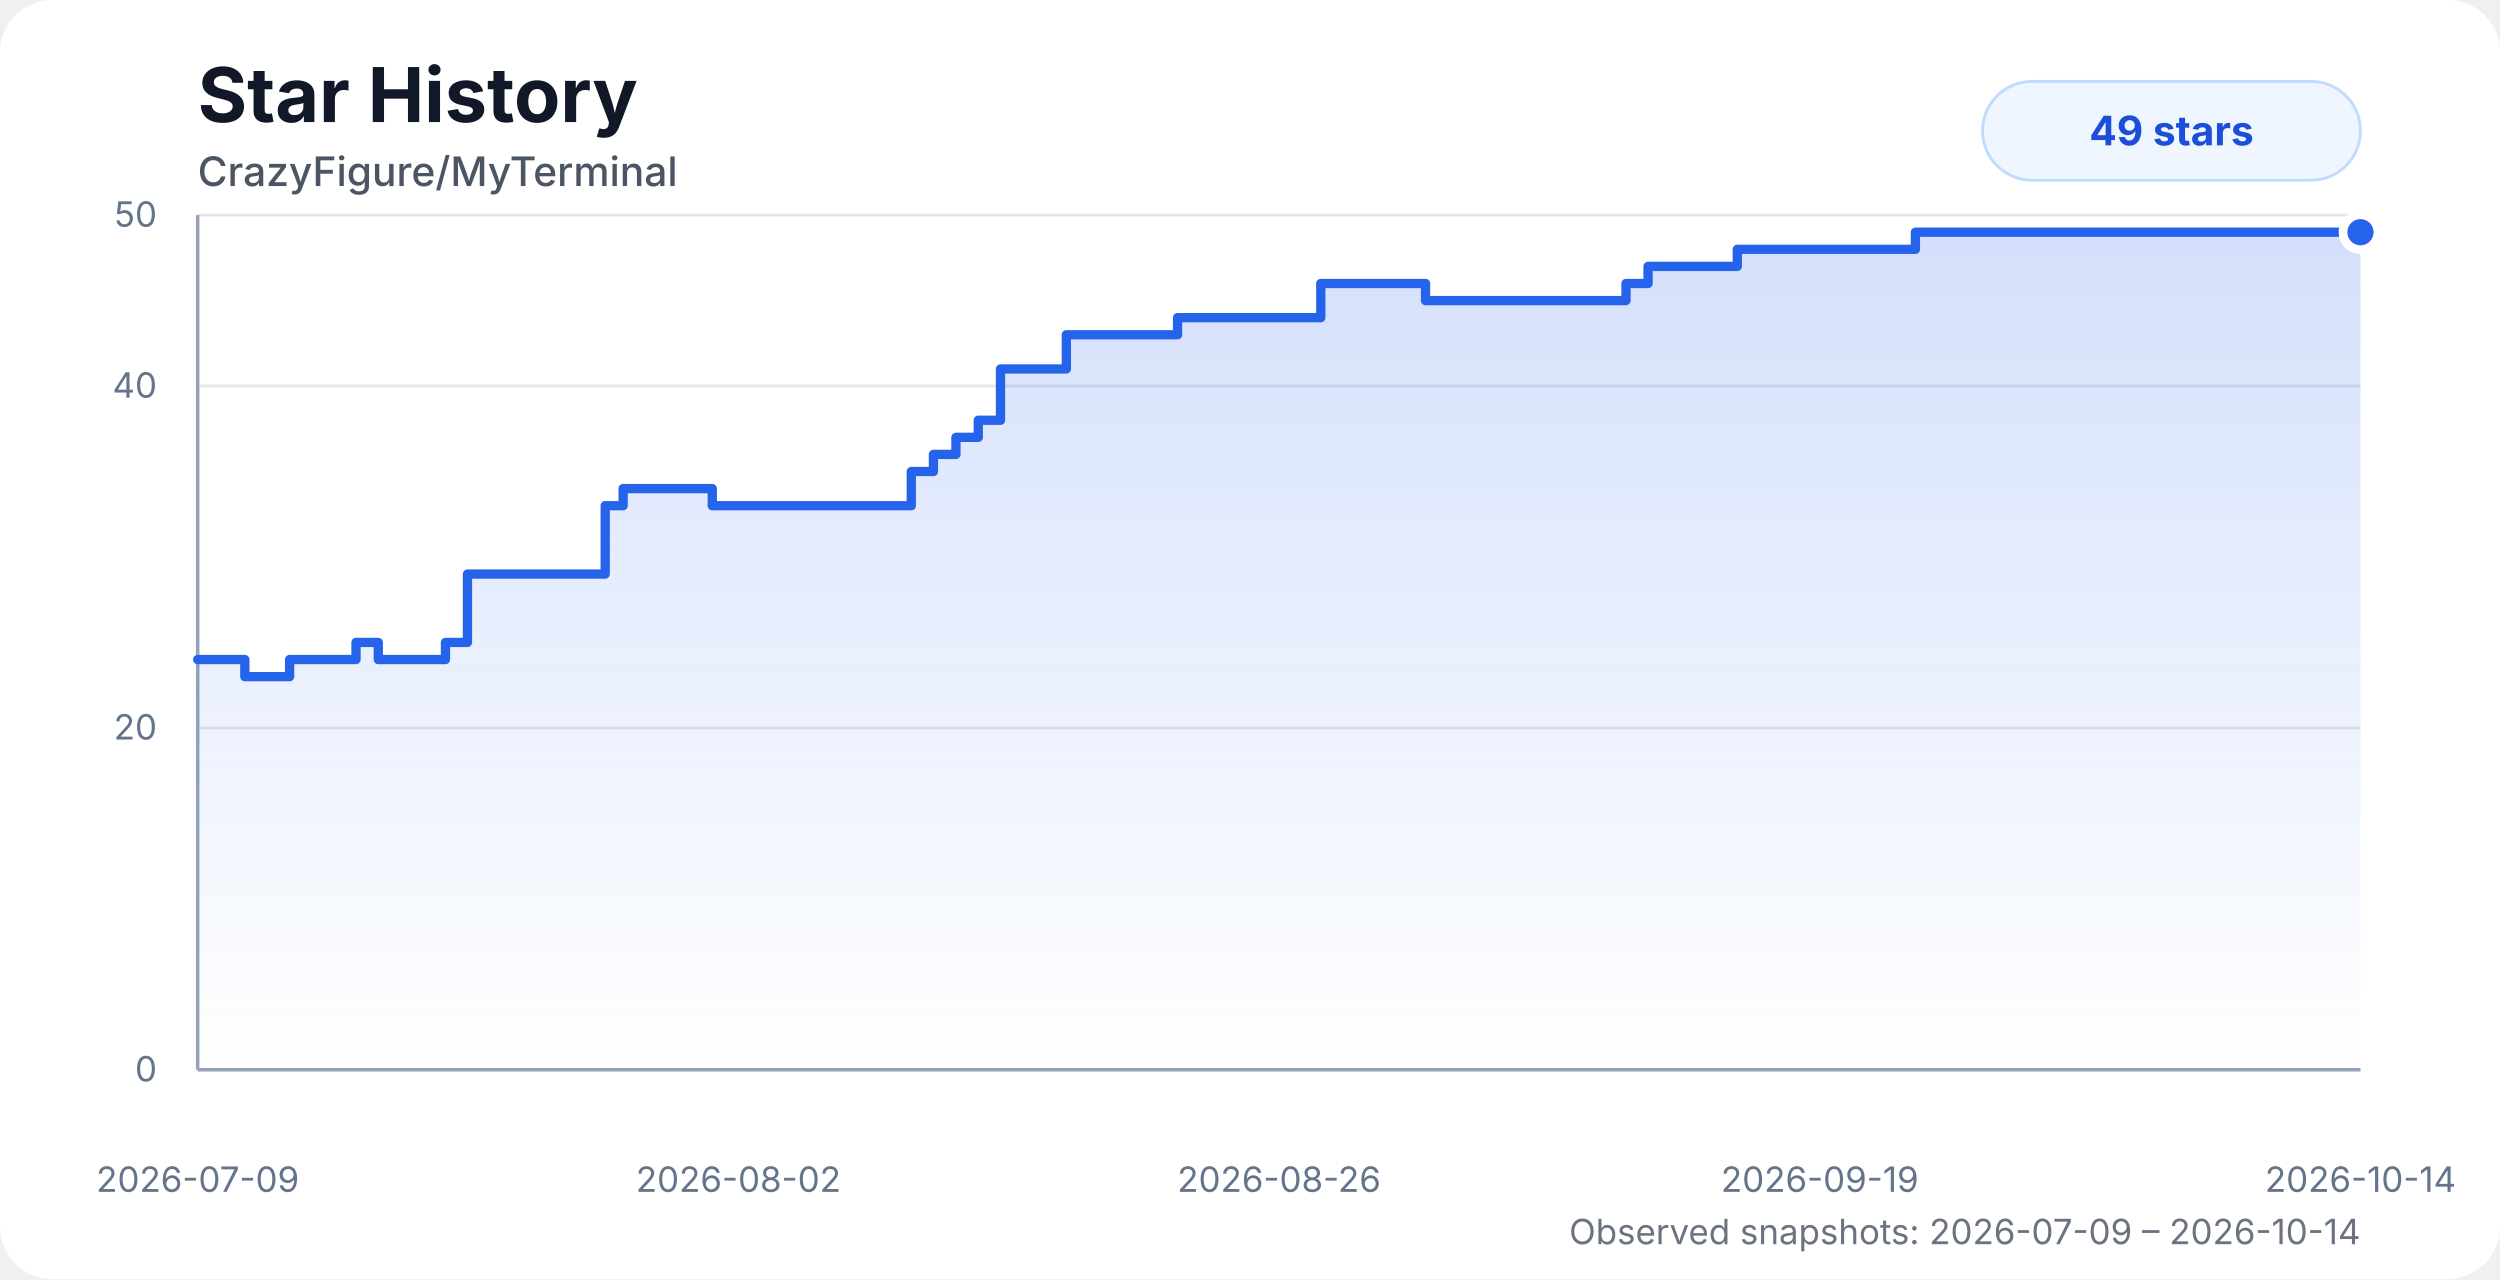
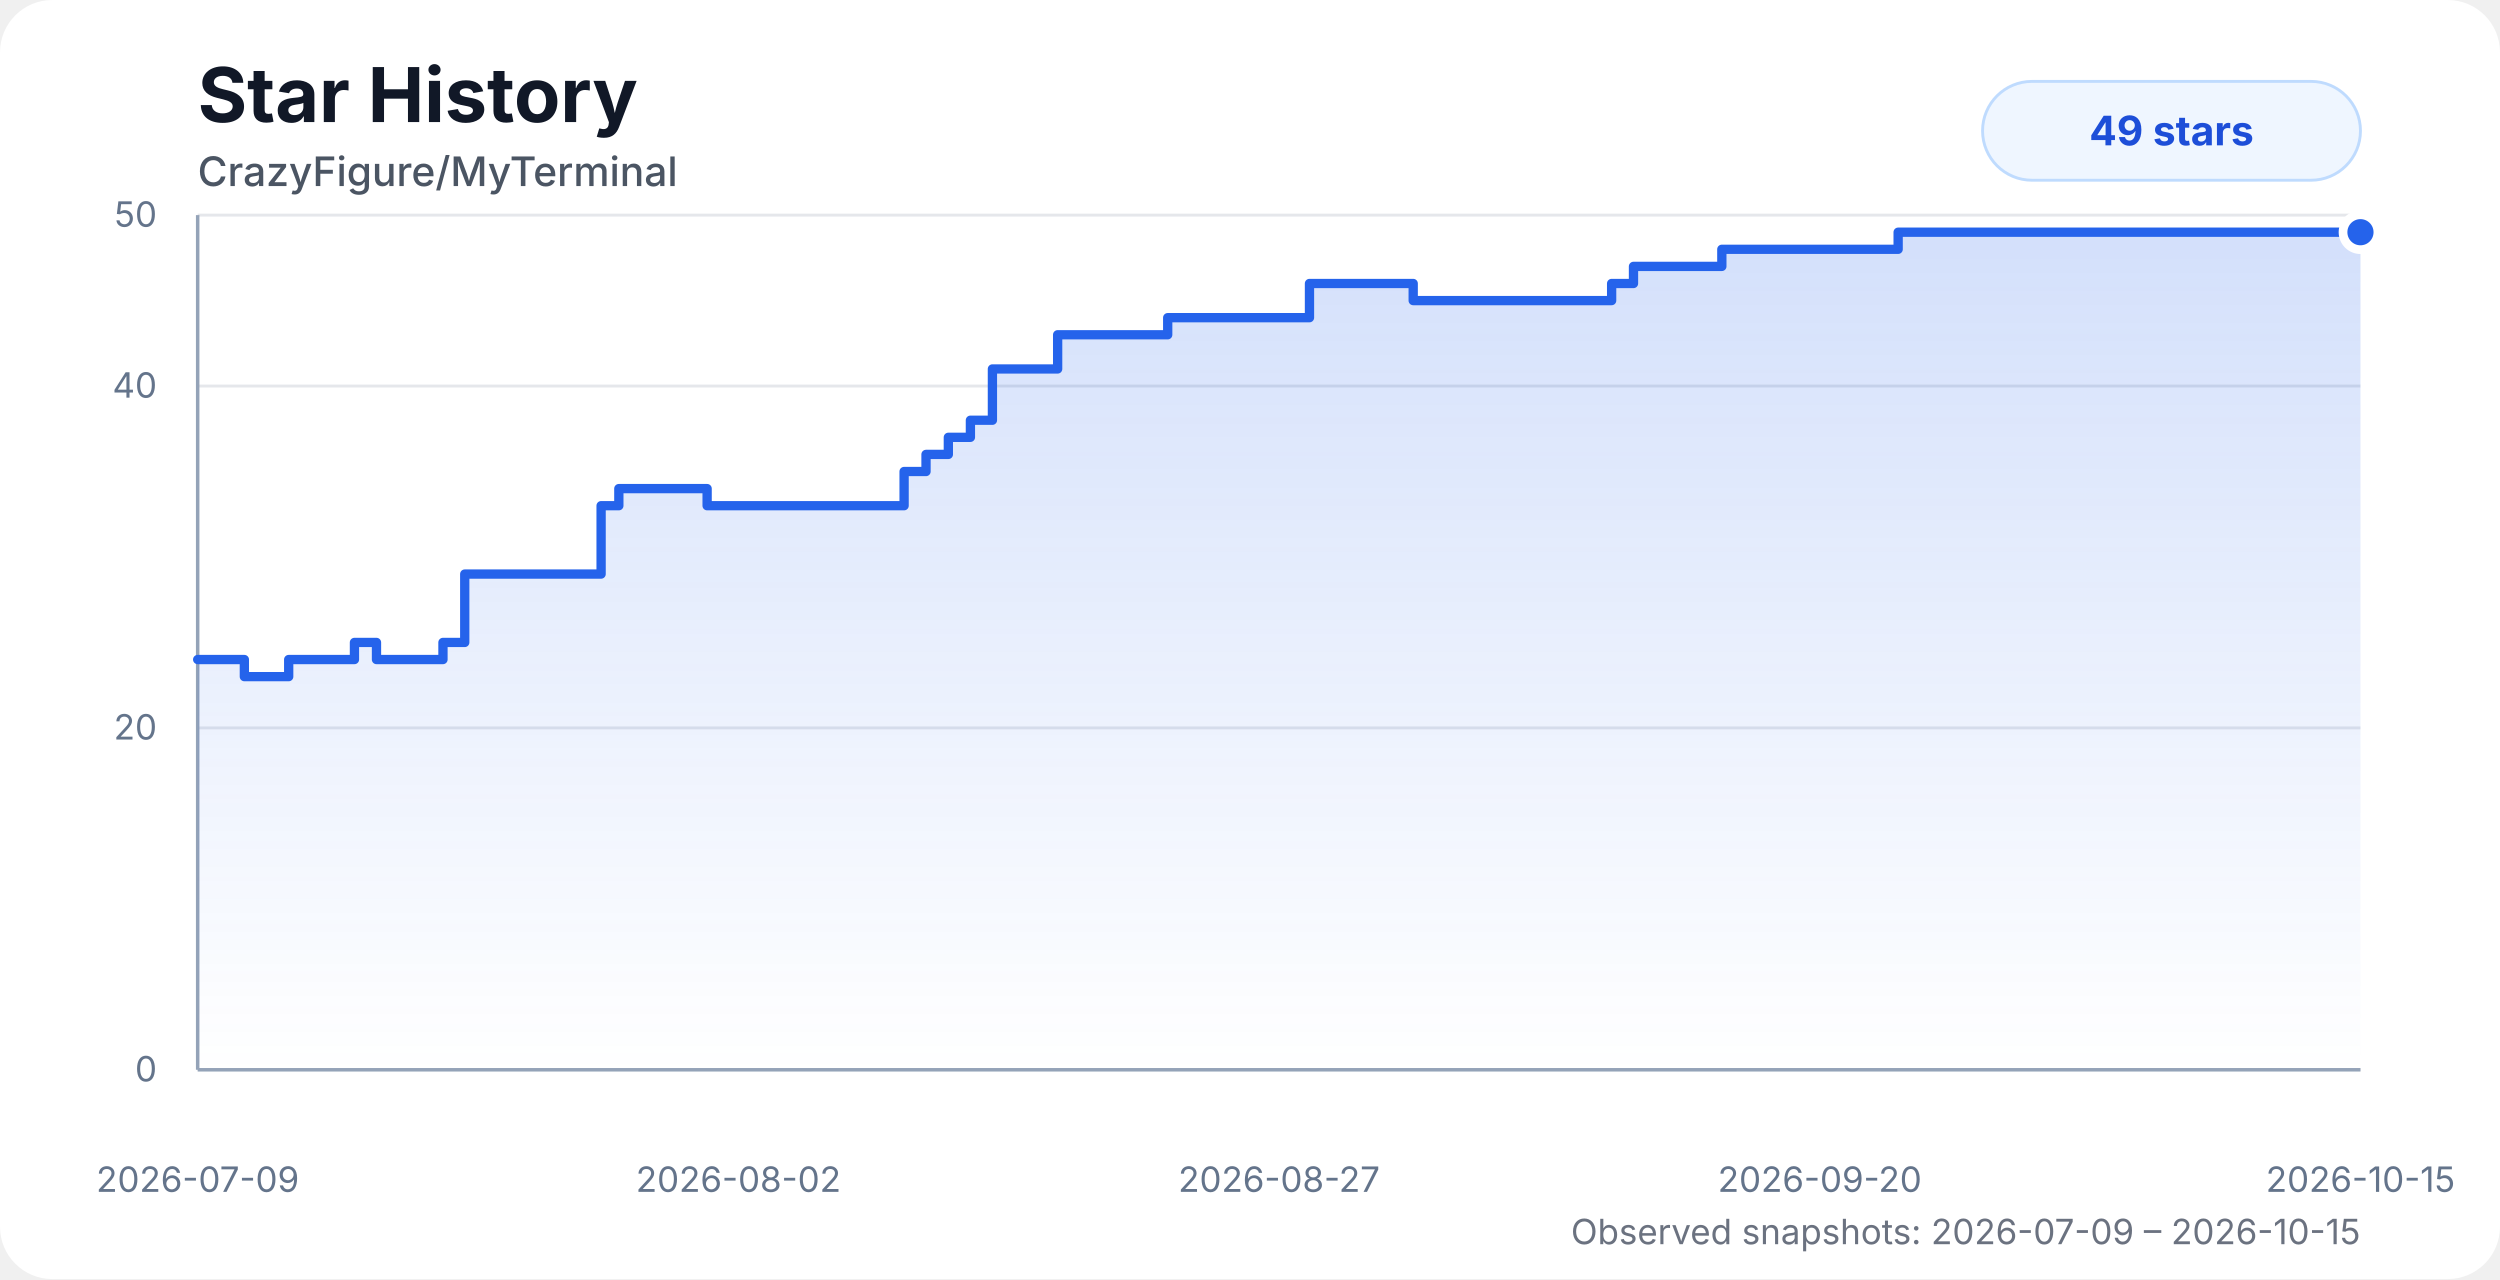
<svg xmlns="http://www.w3.org/2000/svg" width="860" height="440" viewBox="0 0 860 440" role="img" aria-labelledby="title desc">
  <style>
    .chart-bg { fill: #ffffff; }
    .title { fill: #111827; font: 700 26px system-ui, -apple-system, BlinkMacSystemFont, "Segoe UI", sans-serif; }
    .subtitle { fill: #4b5563; font: 500 14px system-ui, -apple-system, BlinkMacSystemFont, "Segoe UI", sans-serif; }
    .axis-label { fill: #64748b; font: 12px system-ui, -apple-system, BlinkMacSystemFont, "Segoe UI", sans-serif; }
    .grid { stroke: #e5e7eb; stroke-width: 1; }
    .axis { stroke: #94a3b8; stroke-width: 1.2; }
    .area { fill: url(#starGradient); opacity: 0.28; }
    .line { fill: none; stroke: #2563eb; stroke-width: 3.2; stroke-linecap: round; stroke-linejoin: round; }
    .dot { fill: #2563eb; stroke: #ffffff; stroke-width: 3; }
    .badge { fill: #eff6ff; stroke: #bfdbfe; }
    .badge-text { fill: #1d4ed8; font: 700 14px system-ui, -apple-system, BlinkMacSystemFont, "Segoe UI", sans-serif; }
    .status { fill: #6b7280; font: 12px system-ui, -apple-system, BlinkMacSystemFont, "Segoe UI", sans-serif; }
    @media (prefers-color-scheme: dark) {
      .chart-bg { fill: #0d1117; }
      .title { fill: #f8fafc; }
      .subtitle { fill: #cbd5e1; }
      .axis-label { fill: #94a3b8; }
      .grid { stroke: #1f2937; }
      .axis { stroke: #475569; }
      .dot { stroke: #0d1117; }
      .badge { fill: #172554; stroke: #1d4ed8; }
      .badge-text { fill: #bfdbfe; }
      .status { fill: #94a3b8; }
    }
  </style>
  <defs>
    <linearGradient id="starGradient" x1="0" x2="0" y1="0" y2="1">
      <stop offset="0%" stop-color="#2563eb" stop-opacity="0.72" />
      <stop offset="100%" stop-color="#2563eb" stop-opacity="0" />
    </linearGradient>
  </defs>
  <rect class="chart-bg" width="860" height="440" rx="18" />
  <text class="title" x="68" y="42">Star History</text>
  <text class="subtitle" x="68" y="64">CrazyFigure/MyTerminal</text>
  <g>
    <line class="grid" x1="68" y1="368" x2="812" y2="368" />
    <line class="grid" x1="68" y1="250.4" x2="812" y2="250.4" />
    <line class="grid" x1="68" y1="132.8" x2="812" y2="132.8" />
    <line class="grid" x1="68" y1="74" x2="812" y2="74" />
    <line class="axis" x1="68" y1="74" x2="68" y2="368" />
    <line class="axis" x1="68" y1="368" x2="812" y2="368" />
    <text class="axis-label" x="54" y="372" text-anchor="end">0</text>
    <text class="axis-label" x="54" y="254.4" text-anchor="end">20</text>
    <text class="axis-label" x="54" y="136.8" text-anchor="end">40</text>
    <text class="axis-label" x="54" y="78" text-anchor="end">50</text>
    <text class="axis-label" x="68" y="410" text-anchor="middle">2026-07-09</text>
    <text class="axis-label" x="254" y="410" text-anchor="middle">2026-08-02</text>
-     <text class="axis-label" x="440" y="410" text-anchor="middle">2026-08-26</text>
-     <text class="axis-label" x="626" y="410" text-anchor="middle">2026-09-19</text>
-     <text class="axis-label" x="812" y="410" text-anchor="middle">2026-10-14</text>
+     <text class="axis-label" x="440" y="410" text-anchor="middle">2026-08-27</text>
+     <text class="axis-label" x="626" y="410" text-anchor="middle">2026-09-20</text>
+     <text class="axis-label" x="812" y="410" text-anchor="middle">2026-10-15</text>
  </g>
-   <path class="area" d="M 68 226.88 H 76.78 V 226.88 H 84.22 V 232.76 H 99.63 V 226.88 H 122.47 V 221 H 130.14 V 226.88 H 153.24 V 221 H 160.8 V 197.48 H 168.46 V 197.48 H 208.19 V 173.96 H 214.35 V 168.08 H 245.03 V 173.96 H 267.95 V 173.96 H 275.6 V 173.96 H 283.26 V 173.96 H 290.76 V 173.96 H 298.08 V 173.96 H 305.77 V 173.96 H 313.48 V 162.2 H 321.1 V 156.32 H 328.85 V 150.44 H 336.53 V 144.56 H 344.17 V 126.92 H 351.48 V 126.92 H 359.18 V 126.92 H 366.83 V 115.16 H 374.46 V 115.16 H 382.13 V 115.16 H 389.78 V 115.16 H 397.47 V 115.16 H 405.08 V 109.28 H 412.78 V 109.28 H 420.44 V 109.28 H 428.06 V 109.28 H 435.76 V 109.28 H 446.14 V 109.28 H 454.35 V 97.52 H 460.39 V 97.52 H 467.7 V 97.52 H 475.44 V 97.52 H 482.84 V 97.52 H 490.39 V 103.4 H 498.04 V 103.4 H 505.73 V 103.4 H 513.33 V 103.4 H 521.05 V 103.4 H 528.74 V 103.4 H 536.35 V 103.4 H 544.02 V 103.4 H 551.67 V 103.4 H 559.34 V 97.52 H 566.93 V 91.64 H 574.71 V 91.64 H 582.42 V 91.64 H 589.99 V 91.64 H 597.63 V 85.76 H 605.3 V 85.76 H 612.9 V 85.76 H 620.55 V 85.76 H 628.34 V 85.76 H 636.03 V 85.76 H 643.62 V 85.76 H 651.2 V 85.76 H 658.9 V 79.88 H 666.53 V 79.88 H 674.19 V 79.88 H 681.99 V 79.88 H 689.78 V 79.88 H 697.42 V 79.88 H 705.02 V 79.88 H 712.8 V 79.88 H 720.4 V 79.88 H 727.92 V 79.88 H 735.69 V 79.88 H 743.41 V 79.88 H 751.2 V 79.88 H 758.75 V 79.88 H 766.48 V 79.88 H 774.12 V 79.88 H 781.71 V 79.88 H 789.38 V 79.88 H 797.08 V 79.88 H 804.85 V 79.88 H 812 V 79.88 L 812 368 L 68 368 Z" />
-   <path class="line" d="M 68 226.88 H 76.78 V 226.88 H 84.22 V 232.76 H 99.63 V 226.88 H 122.47 V 221 H 130.14 V 226.88 H 153.24 V 221 H 160.8 V 197.48 H 168.46 V 197.48 H 208.19 V 173.96 H 214.35 V 168.08 H 245.03 V 173.96 H 267.95 V 173.96 H 275.6 V 173.96 H 283.26 V 173.96 H 290.76 V 173.96 H 298.08 V 173.96 H 305.77 V 173.96 H 313.48 V 162.2 H 321.1 V 156.32 H 328.85 V 150.44 H 336.53 V 144.56 H 344.17 V 126.92 H 351.48 V 126.92 H 359.18 V 126.92 H 366.83 V 115.16 H 374.46 V 115.16 H 382.13 V 115.16 H 389.78 V 115.16 H 397.47 V 115.16 H 405.08 V 109.28 H 412.78 V 109.28 H 420.44 V 109.28 H 428.06 V 109.28 H 435.76 V 109.28 H 446.14 V 109.28 H 454.35 V 97.52 H 460.39 V 97.52 H 467.7 V 97.52 H 475.44 V 97.52 H 482.84 V 97.52 H 490.39 V 103.4 H 498.04 V 103.4 H 505.73 V 103.4 H 513.33 V 103.4 H 521.05 V 103.4 H 528.74 V 103.4 H 536.35 V 103.4 H 544.02 V 103.4 H 551.67 V 103.4 H 559.34 V 97.52 H 566.93 V 91.64 H 574.71 V 91.64 H 582.42 V 91.64 H 589.99 V 91.64 H 597.63 V 85.76 H 605.3 V 85.76 H 612.9 V 85.76 H 620.55 V 85.76 H 628.34 V 85.76 H 636.03 V 85.76 H 643.62 V 85.76 H 651.2 V 85.76 H 658.9 V 79.88 H 666.53 V 79.88 H 674.19 V 79.88 H 681.99 V 79.88 H 689.78 V 79.88 H 697.42 V 79.88 H 705.02 V 79.88 H 712.8 V 79.88 H 720.4 V 79.88 H 727.92 V 79.88 H 735.69 V 79.88 H 743.41 V 79.88 H 751.2 V 79.88 H 758.75 V 79.88 H 766.48 V 79.88 H 774.12 V 79.88 H 781.71 V 79.88 H 789.38 V 79.88 H 797.08 V 79.88 H 804.85 V 79.88 H 812 V 79.88" />
+   <path class="area" d="M 68 226.88 H 76.69 V 226.88 H 84.06 V 232.76 H 99.31 V 226.88 H 121.93 V 221 H 129.51 V 226.88 H 152.38 V 221 H 159.87 V 197.48 H 167.45 V 197.48 H 206.78 V 173.96 H 212.88 V 168.08 H 243.25 V 173.96 H 265.94 V 173.96 H 273.51 V 173.96 H 281.09 V 173.96 H 288.52 V 173.96 H 295.76 V 173.96 H 303.38 V 173.96 H 311.01 V 162.2 H 318.55 V 156.32 H 326.23 V 150.44 H 333.82 V 144.56 H 341.39 V 126.92 H 348.63 V 126.92 H 356.25 V 126.92 H 363.83 V 115.16 H 371.38 V 115.16 H 378.97 V 115.16 H 386.54 V 115.16 H 394.15 V 115.16 H 401.69 V 109.28 H 409.31 V 109.28 H 416.89 V 109.28 H 424.44 V 109.28 H 432.06 V 109.28 H 442.34 V 109.28 H 450.46 V 97.52 H 456.45 V 97.52 H 463.68 V 97.52 H 471.34 V 97.52 H 478.67 V 97.52 H 486.14 V 103.4 H 493.71 V 103.4 H 501.33 V 103.4 H 508.85 V 103.4 H 516.49 V 103.4 H 524.11 V 103.4 H 531.64 V 103.4 H 539.24 V 103.4 H 546.81 V 103.4 H 554.4 V 97.52 H 561.92 V 91.64 H 569.62 V 91.64 H 577.24 V 91.64 H 584.74 V 91.64 H 592.31 V 85.76 H 599.89 V 85.76 H 607.42 V 85.76 H 614.99 V 85.76 H 622.7 V 85.76 H 630.32 V 85.76 H 637.83 V 85.76 H 645.33 V 85.76 H 652.96 V 79.88 H 660.51 V 79.88 H 668.09 V 79.88 H 675.81 V 79.88 H 683.52 V 79.88 H 691.09 V 79.88 H 698.62 V 79.88 H 706.32 V 79.88 H 713.84 V 79.88 H 721.28 V 79.88 H 728.98 V 79.88 H 736.62 V 79.88 H 744.33 V 79.88 H 751.81 V 79.88 H 759.46 V 79.88 H 767.02 V 79.88 H 774.53 V 79.88 H 782.13 V 79.88 H 789.75 V 79.88 H 797.44 V 79.88 H 804.52 V 79.88 H 812 V 79.88 L 812 368 L 68 368 Z" />
+   <path class="line" d="M 68 226.88 H 76.69 V 226.88 H 84.06 V 232.76 H 99.31 V 226.88 H 121.93 V 221 H 129.51 V 226.88 H 152.38 V 221 H 159.87 V 197.48 H 167.45 V 197.48 H 206.78 V 173.96 H 212.88 V 168.08 H 243.25 V 173.96 H 265.94 V 173.96 H 273.51 V 173.96 H 281.09 V 173.96 H 288.52 V 173.96 H 295.76 V 173.96 H 303.38 V 173.96 H 311.01 V 162.2 H 318.55 V 156.32 H 326.23 V 150.44 H 333.82 V 144.56 H 341.39 V 126.92 H 348.63 V 126.92 H 356.25 V 126.92 H 363.83 V 115.16 H 371.38 V 115.16 H 378.97 V 115.16 H 386.54 V 115.16 H 394.15 V 115.16 H 401.69 V 109.28 H 409.31 V 109.28 H 416.89 V 109.28 H 424.44 V 109.28 H 432.06 V 109.28 H 442.34 V 109.28 H 450.46 V 97.52 H 456.45 V 97.52 H 463.68 V 97.52 H 471.34 V 97.52 H 478.67 V 97.52 H 486.14 V 103.4 H 493.71 V 103.4 H 501.33 V 103.4 H 508.85 V 103.4 H 516.49 V 103.4 H 524.11 V 103.4 H 531.64 V 103.4 H 539.24 V 103.4 H 546.81 V 103.4 H 554.4 V 97.52 H 561.92 V 91.64 H 569.62 V 91.64 H 577.24 V 91.64 H 584.74 V 91.64 H 592.31 V 85.76 H 599.89 V 85.76 H 607.42 V 85.76 H 614.99 V 85.76 H 622.7 V 85.76 H 630.32 V 85.76 H 637.83 V 85.76 H 645.33 V 85.76 H 652.96 V 79.88 H 660.51 V 79.88 H 668.09 V 79.88 H 675.81 V 79.88 H 683.52 V 79.88 H 691.09 V 79.88 H 698.62 V 79.88 H 706.32 V 79.88 H 713.84 V 79.88 H 721.28 V 79.88 H 728.98 V 79.88 H 736.62 V 79.88 H 744.33 V 79.88 H 751.81 V 79.88 H 759.46 V 79.88 H 767.02 V 79.88 H 774.53 V 79.88 H 782.13 V 79.88 H 789.75 V 79.88 H 797.44 V 79.88 H 804.52 V 79.88 H 812 V 79.88" />
  <circle class="dot" cx="812" cy="79.88" r="6" />
  <rect class="badge" x="682" y="28" width="130" height="34" rx="17" />
  <text class="badge-text" x="747" y="50" text-anchor="middle">49 stars</text>
-   <text class="status" x="812" y="428" text-anchor="end">Observed snapshots: 2026-07-09 – 2026-10-14</text>
+   <text class="status" x="812" y="428" text-anchor="end">Observed snapshots: 2026-07-09 – 2026-10-15</text>
</svg>
